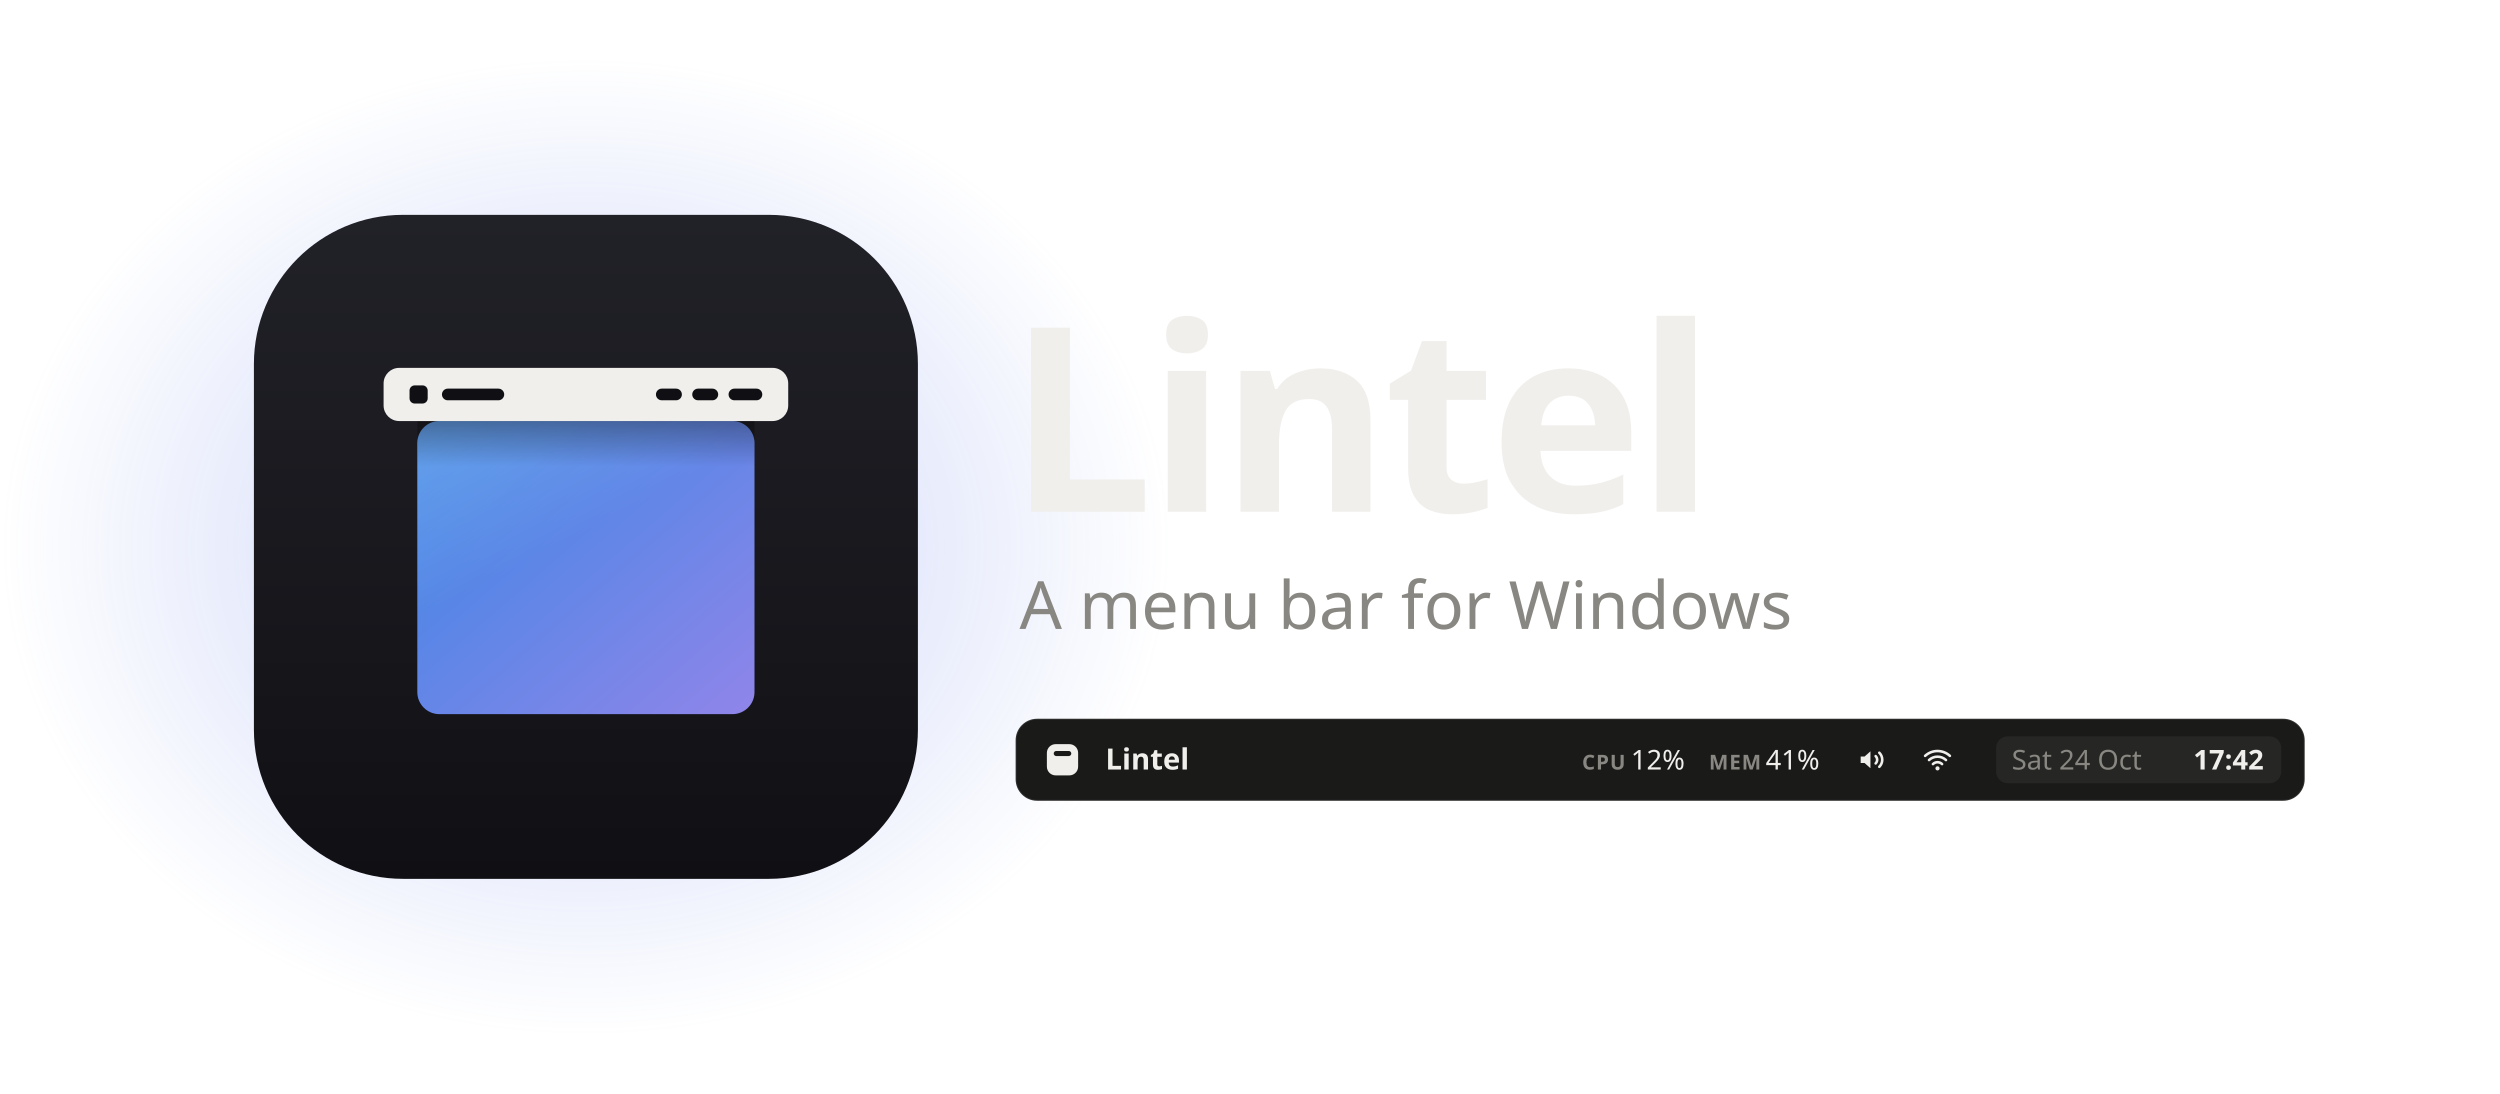
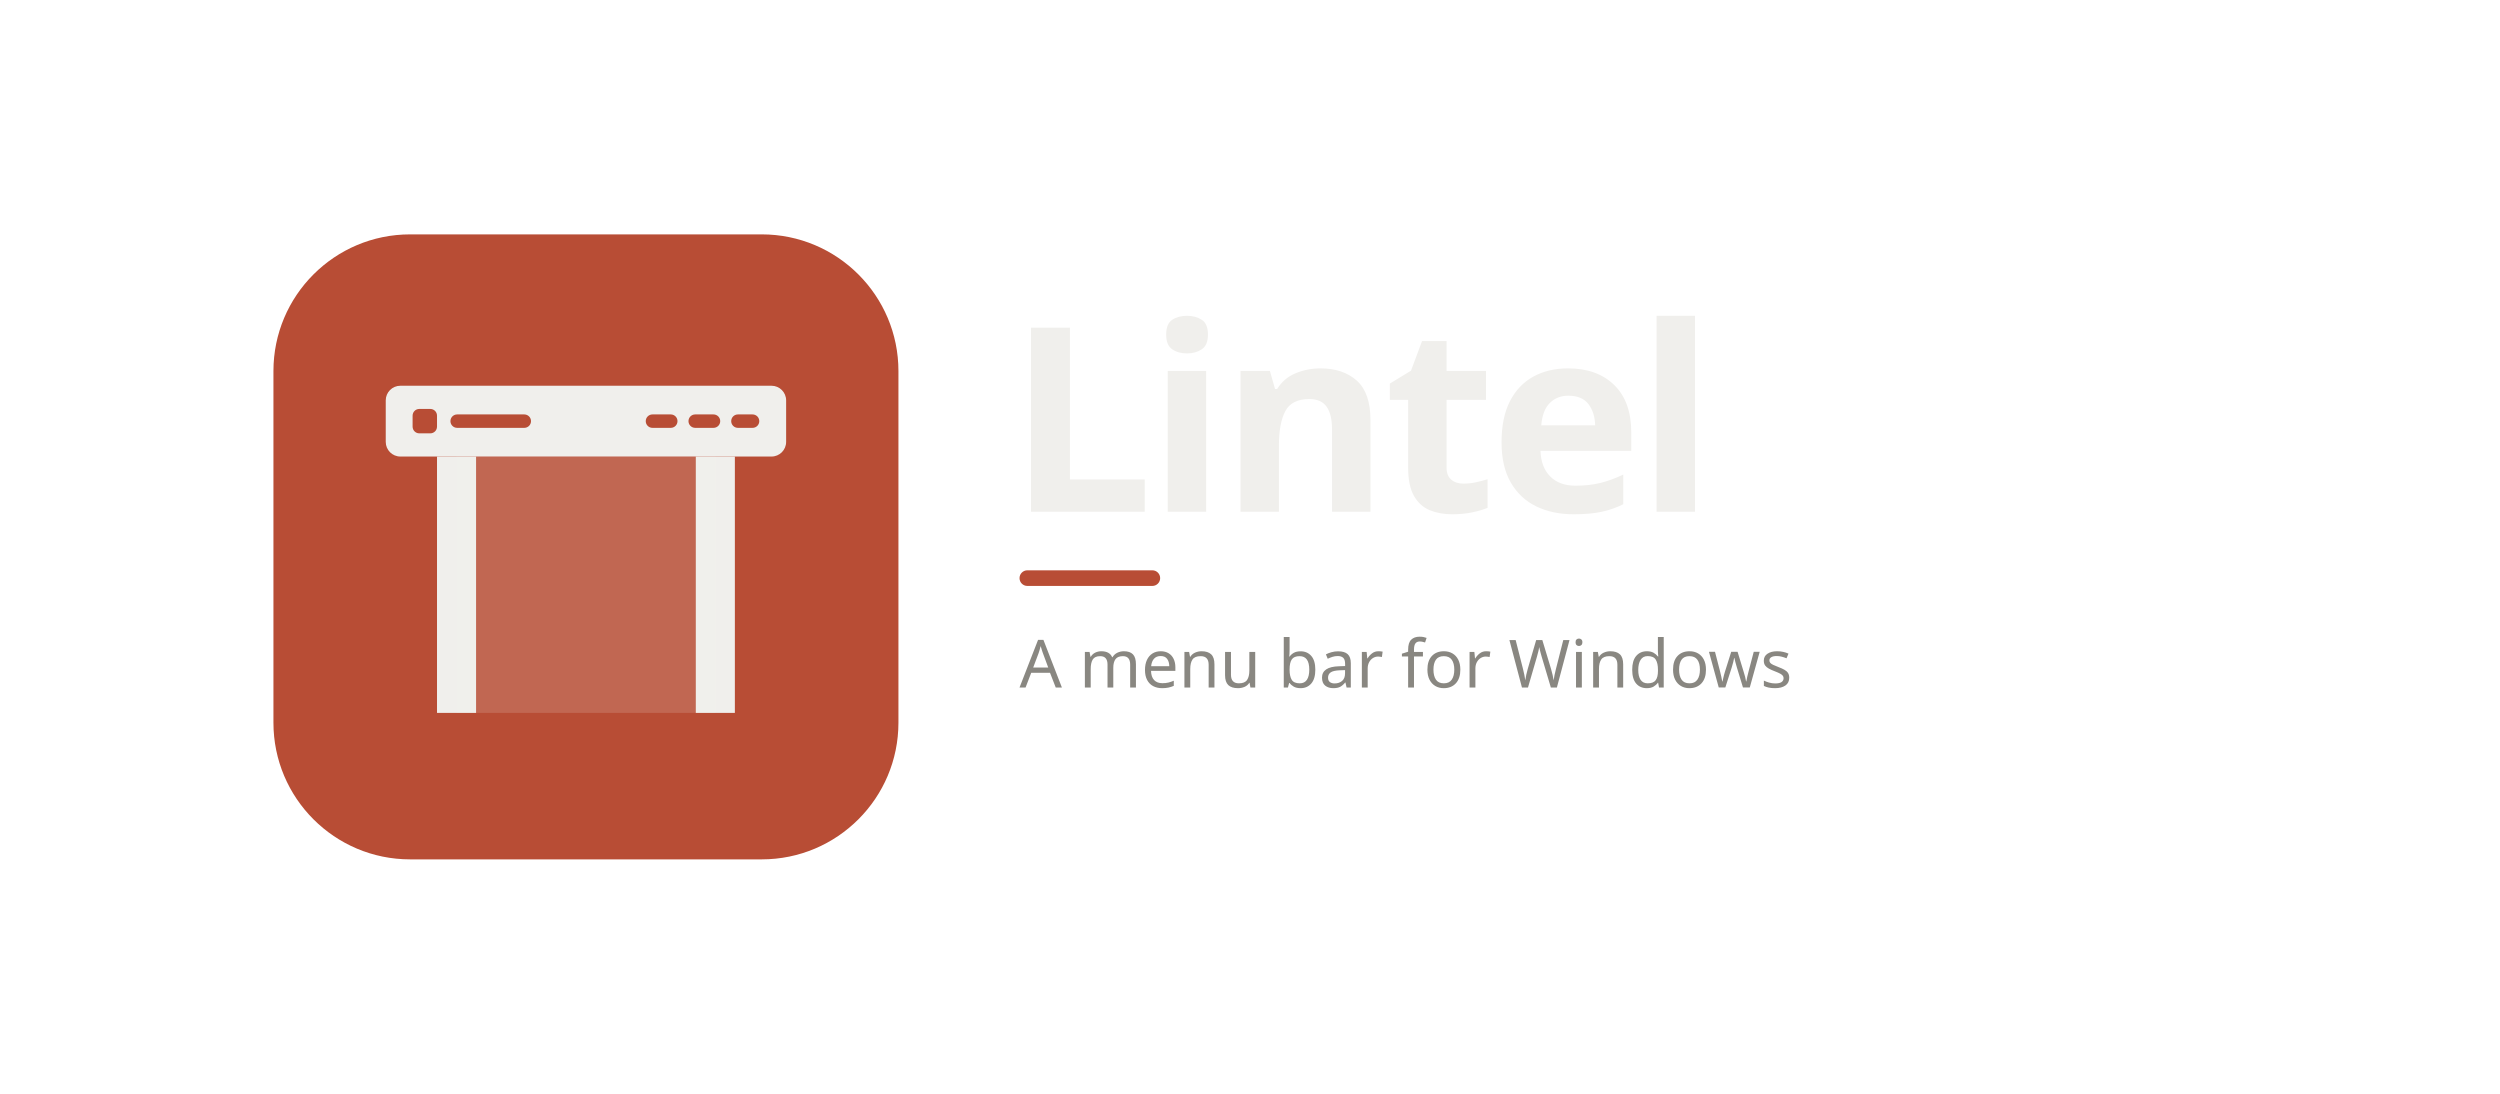
<svg xmlns="http://www.w3.org/2000/svg" viewBox="0 0 1280 560" width="1280" height="560">
-   <defs>
-     <radialGradient id="glow">
-       <stop offset="0" stop-color="#6b86ea" stop-opacity="0.38" />
-       <stop offset="1" stop-color="#6b86ea" stop-opacity="0" />
-     </radialGradient>
-   </defs>
-   <ellipse cx="300" cy="280" rx="300" ry="250" fill="url(#glow)" />
-   <g transform="translate(130,110) scale(0.332)">
-     <defs>
-       <linearGradient id="bg" x1="0" y1="0" x2="0" y2="1">
-         <stop offset="0" stop-color="#212128" />
-         <stop offset="1" stop-color="#101014" />
-       </linearGradient>
-       <linearGradient id="glass" x1="0" y1="0" x2="1" y2="1">
-         <stop offset="0" stop-color="#3987e5" />
-         <stop offset="1" stop-color="#9085e9" />
-       </linearGradient>
-       <linearGradient id="sheen" x1="0" y1="0" x2="0.6" y2="1">
-         <stop offset="0" stop-color="#fff" stop-opacity="0.22" />
-         <stop offset="0.5" stop-color="#fff" stop-opacity="0" />
-       </linearGradient>
-       <linearGradient id="shade" x1="0" y1="0" x2="0" y2="1">
-         <stop offset="0" stop-color="#000" stop-opacity="0.32" />
-         <stop offset="1" stop-color="#000" stop-opacity="0" />
-       </linearGradient>
-     </defs>
-     <rect width="1024" height="1024" rx="230" fill="url(#bg)" />
-     <rect x="252" y="318" width="520" height="452" rx="34" fill="url(#glass)" />
-     <rect x="252" y="318" width="520" height="452" rx="34" fill="url(#sheen)" />
-     <rect x="252" y="318" width="520" height="70" fill="url(#shade)" />
-     <rect x="200" y="236" width="624" height="82" rx="24" fill="#f0efec" />
-     <g fill="#101014">
-       <rect x="240" y="263" width="28" height="28" rx="8" />
-       <rect x="290" y="268" width="96" height="18" rx="9" />
-       <rect x="620" y="268" width="40" height="18" rx="9" />
-       <rect x="676" y="268" width="40" height="18" rx="9" />
-       <rect x="732" y="268" width="52" height="18" rx="9" />
+   <g transform="translate(140,120) scale(0.3125)">
+     <rect width="1024" height="1024" rx="224" fill="#b84d35" />
+     <g fill="#f0efec">
+       <rect x="184" y="248" width="656" height="116" rx="24" />
+       <rect x="268" y="364" width="64" height="420" />
+       <rect x="692" y="364" width="64" height="420" />
+       <rect x="300" y="364" width="424" height="420" fill-opacity="0.16" />
+     </g>
+     <g fill="#b84d35">
+       <rect x="228" y="286" width="40" height="40" rx="11" />
+       <rect x="290" y="295" width="132" height="22" rx="11" />
+       <rect x="610" y="295" width="52" height="22" rx="11" />
+       <rect x="680" y="295" width="52" height="22" rx="11" />
+       <rect x="750" y="295" width="46" height="22" rx="11" />
    </g>
  </g>
  <text x="516" y="262" font-size="132" font-weight="700" letter-spacing="-3" fill="#f0efec" font-family="Segoe UI Variable Display, Segoe UI, system-ui, -apple-system, sans-serif">Lintel</text>
-   <text x="522" y="322" font-size="34" fill="#898781" font-family="Segoe UI Variable Display, Segoe UI, system-ui, -apple-system, sans-serif">A menu bar for Windows</text>
-   <rect x="520" y="368" width="660" height="42" rx="11" fill="#1a1a19" stroke="rgba(255,255,255,0.10)" />
-   <rect x="536" y="381.0" width="16" height="16" rx="4.5" fill="#f0efec" />
-   <rect x="539.5" y="384.5" width="9" height="2.6" rx="1.3" fill="#1a1a19" />
-   <text x="566" y="394.0" font-size="15" font-weight="700" fill="#f0efec" font-family="Segoe UI Variable Text, Segoe UI, system-ui, -apple-system, sans-serif">Lintel</text>
-   <text x="810" y="394.0" font-size="10.5" font-weight="600" letter-spacing="0.5" fill="#898781" font-family="Segoe UI Variable Text, Segoe UI, system-ui, -apple-system, sans-serif">CPU</text>
-   <text x="835" y="394.0" font-size="14" fill="#f0efec" font-family="Segoe UI Variable Text, Segoe UI, system-ui, -apple-system, sans-serif">12%</text>
-   <text x="875" y="394.0" font-size="10.5" font-weight="600" letter-spacing="0.5" fill="#898781" font-family="Segoe UI Variable Text, Segoe UI, system-ui, -apple-system, sans-serif">MEM</text>
-   <text x="904" y="394.0" font-size="14" fill="#f0efec" font-family="Segoe UI Variable Text, Segoe UI, system-ui, -apple-system, sans-serif">41%</text>
-   <g transform="translate(950,381.0) scale(0.667)" fill="none" stroke="#f0efec" stroke-width="2" stroke-linecap="round">
-     <path d="M4 9.5h3l4.5-4v13l-4.5-4H4z" fill="#f0efec" stroke="none" />
-     <path d="M15.5 9.2a4 4 0 0 1 0 5.6" />
-     <path d="M18.3 6.6a7.6 7.6 0 0 1 0 10.8" />
-   </g>
-   <g transform="translate(984,381.0) scale(0.667)" fill="none" stroke="#f0efec" stroke-width="2" stroke-linecap="round">
-     <path d="M2.5 9a14 14 0 0 1 19 0M5.5 12.2a9.5 9.5 0 0 1 13 0M8.5 15.3a5 5 0 0 1 7 0" />
-     <circle cx="12" cy="18.6" r="1.6" fill="#f0efec" stroke="none" />
-   </g>
-   <rect x="1022" y="377.0" width="146" height="24" rx="6" fill="#262624" />
-   <text x="1030" y="394.0" font-size="14" fill="#898781" font-family="Segoe UI Variable Text, Segoe UI, system-ui, -apple-system, sans-serif">Sat 24 Oct</text>
-   <text x="1123" y="394.0" font-size="14" font-weight="600" fill="#f0efec" font-family="Segoe UI Variable Text, Segoe UI, system-ui, -apple-system, sans-serif">17:42</text>
+   <rect x="522" y="292" width="72" height="8" rx="4" fill="#b84d35" />
+   <text x="522" y="352" font-size="34" fill="#898781" font-family="Segoe UI Variable Display, Segoe UI, system-ui, -apple-system, sans-serif">A menu bar for Windows</text>
</svg>
